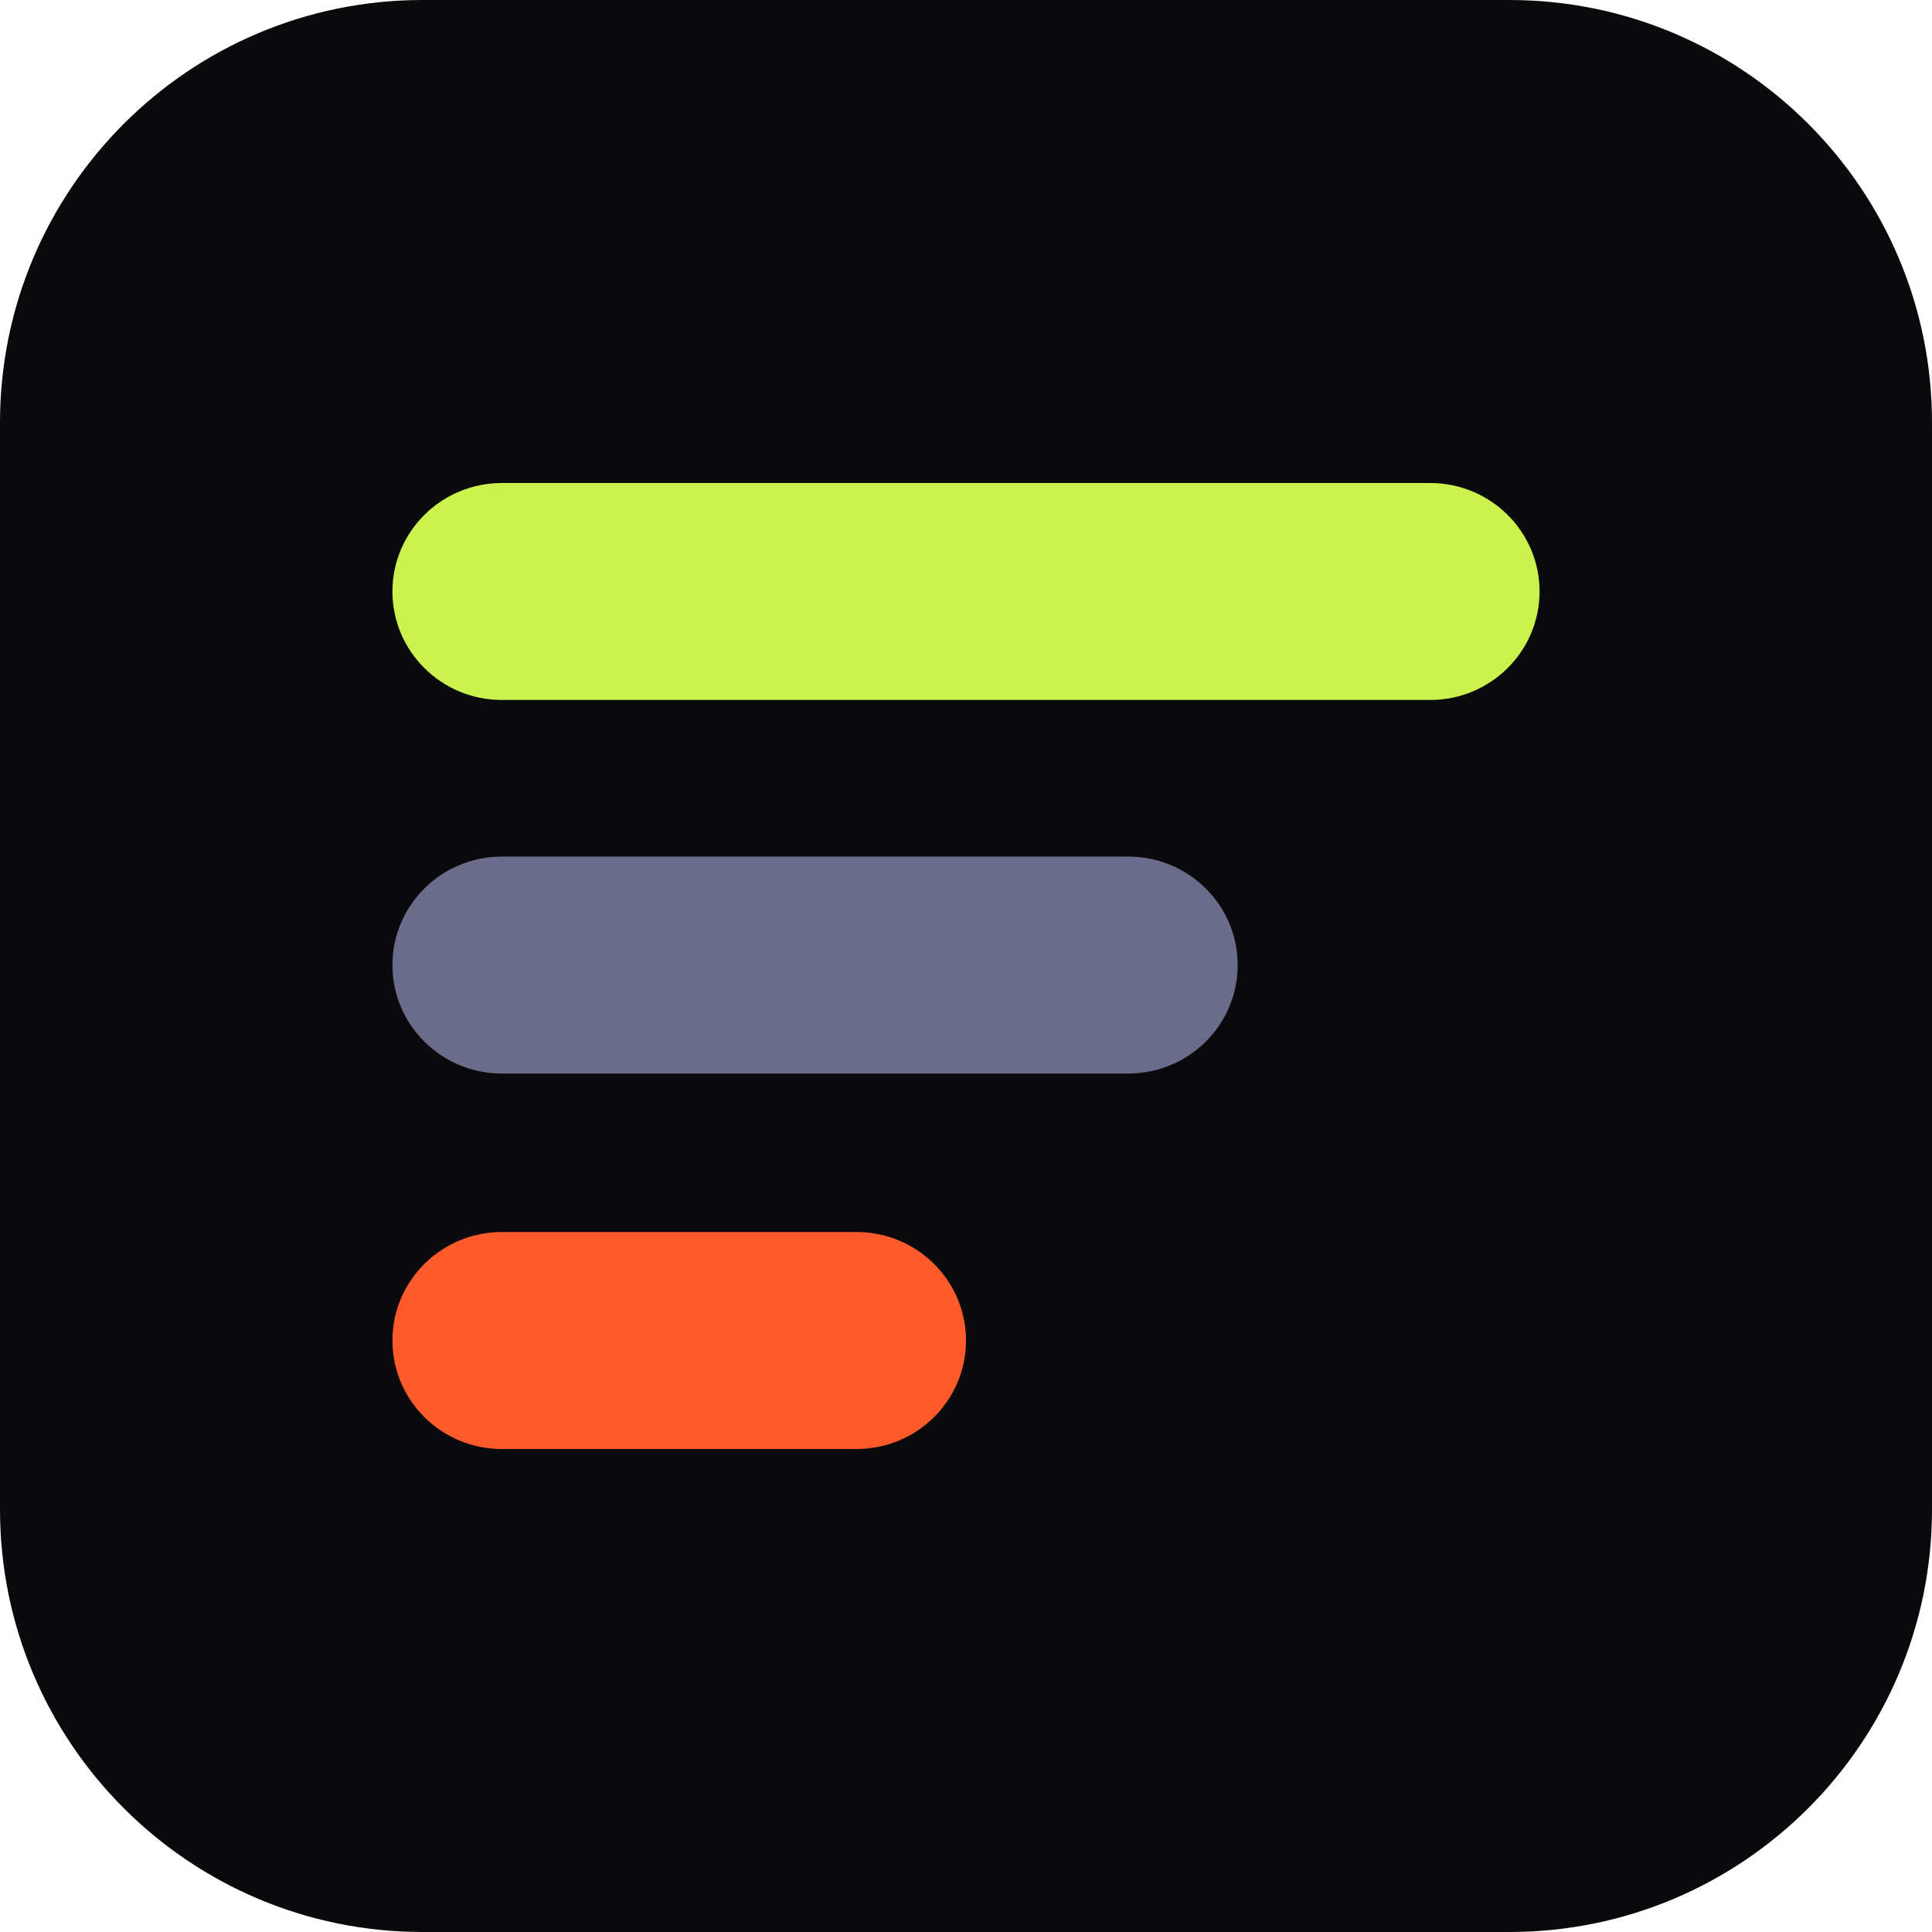
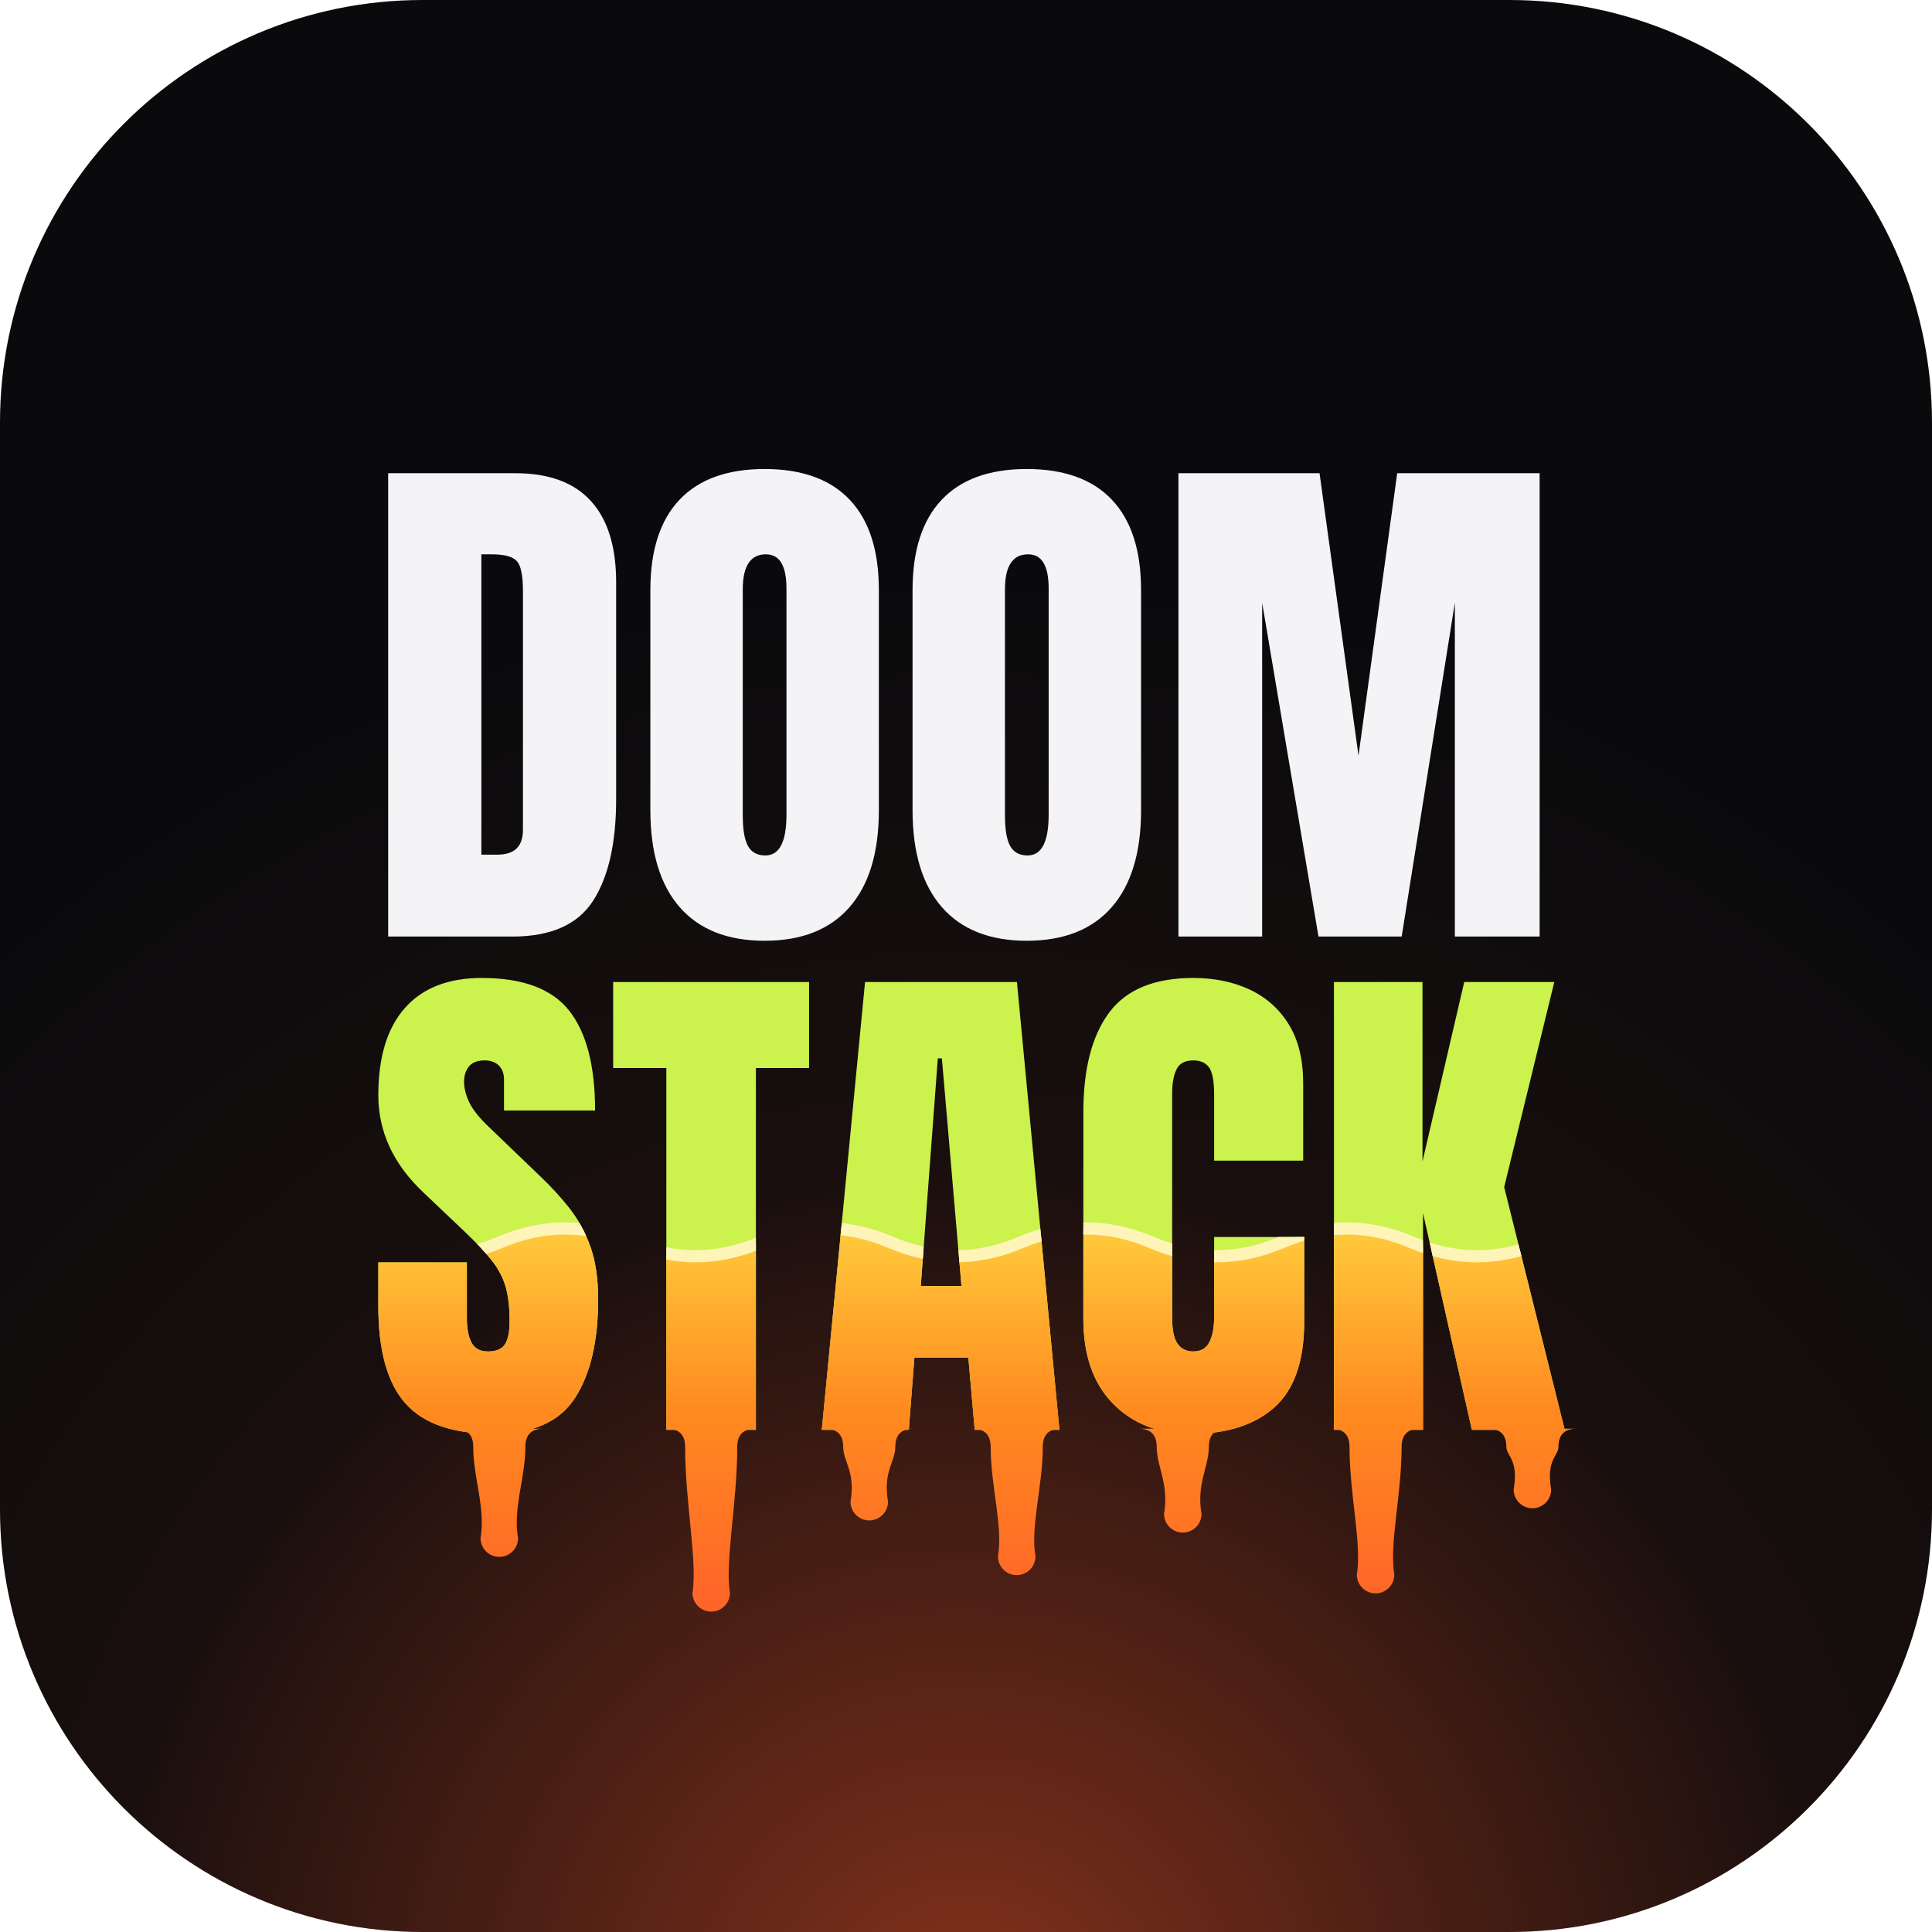
- <svg xmlns="http://www.w3.org/2000/svg" width="1024" height="1024" viewBox="0 0 1024 1024" fill="none">
+ <svg xmlns="http://www.w3.org/2000/svg" width="1024" height="1024" viewBox="0 0 1024 1024">
+   <defs>
+     <radialGradient id="bgGlow" cx="0.5" cy="1.05" r="0.75">
+       <stop offset="0" stop-color="#ff5a2c" stop-opacity="0.5" />
+       <stop offset="0.6" stop-color="#ff5a2c" stop-opacity="0.06" />
+       <stop offset="1" stop-color="#ff5a2c" stop-opacity="0" />
+     </radialGradient>
+     <clipPath id="stackClip">
+       <path d="M162.656 623.285Q127.354 623.285 111.753 605.707Q96.152 588.129 96.152 549.75V524.555H147.129V556.782Q147.129 565.717 149.839 570.771Q152.549 575.825 159.287 575.825Q166.318 575.825 169.028 571.723Q171.738 567.621 171.738 558.246Q171.738 546.381 169.395 538.398Q167.051 530.414 161.265 523.163Q155.479 515.912 145.225 506.244L122.08 484.272Q96.152 459.809 96.152 428.315Q96.152 395.356 111.46 378.071Q126.768 360.785 155.771 360.785Q191.221 360.785 206.089 379.682Q220.957 398.578 220.957 437.104H168.516V419.379Q168.516 414.106 165.513 411.176Q162.51 408.246 157.383 408.246Q151.23 408.246 148.374 411.689Q145.518 415.131 145.518 420.551Q145.518 425.971 148.447 432.27Q151.377 438.569 160.02 446.772L189.756 475.336Q198.691 483.832 206.162 493.281Q213.633 502.729 218.174 515.253Q222.715 527.778 222.715 545.795Q222.715 582.123 209.312 602.704Q195.908 623.285 162.656 623.285Z M261.973 620.942V412.641H231.357V363.129H344.15V412.641H313.535V620.942Z M351.475 620.942 376.377 363.129H463.828L488.291 620.942H439.512L435.85 579.34H404.795L401.572 620.942ZM408.457 538.178H431.895L420.615 407.075H418.271Z M564.17 623.285Q536.191 623.285 519.126 605.854Q502.061 588.422 502.061 557.075V438.129Q502.061 400.629 516.929 380.707Q531.797 360.785 565.342 360.785Q583.652 360.785 597.935 367.524Q612.217 374.262 620.42 387.665Q628.623 401.069 628.623 421.43V465.961H577.354V427.875Q577.354 416.303 574.424 412.275Q571.494 408.246 565.342 408.246Q558.164 408.246 555.674 413.447Q553.184 418.647 553.184 427.289V556.342Q553.184 567.035 556.333 571.43Q559.482 575.825 565.342 575.825Q571.934 575.825 574.644 570.405Q577.354 564.985 577.354 556.342V509.907H629.209V558.686Q629.209 592.67 612.07 607.978Q594.932 623.285 564.17 623.285Z M646.348 620.942V363.129H697.324V466.401L721.348 363.129H773.203L744.346 481.196L779.209 620.942H725.742L697.617 496.137V620.942Z" />
+     </clipPath>
+     <clipPath id="doomClip">
+       <path d="M101.822 336.942V70.194H175.177Q203.974 70.194 218.524 86.184Q233.074 102.173 233.074 132.94V257.827Q233.074 295.717 219.812 316.329Q206.551 336.942 173.359 336.942ZM155.474 289.806H164.72Q179.421 289.806 179.421 275.559V137.942Q179.421 124.604 175.859 120.74Q172.298 116.875 161.385 116.875H155.474Z M318.554 339.367Q286.575 339.367 269.676 320.043Q252.777 300.719 252.777 264.192V137.487Q252.777 103.234 269.524 85.502Q286.272 67.769 318.554 67.769Q350.837 67.769 367.584 85.502Q384.332 103.234 384.332 137.487V264.192Q384.332 300.719 367.433 320.043Q350.534 339.367 318.554 339.367ZM319.009 290.261Q331.134 290.261 331.134 266.769V136.578Q331.134 116.875 319.312 116.875Q305.975 116.875 305.975 137.032V267.072Q305.975 279.5 309.006 284.88Q312.037 290.261 319.009 290.261Z M469.509 339.367Q437.53 339.367 420.631 320.043Q403.732 300.719 403.732 264.192V137.487Q403.732 103.234 420.479 85.502Q437.227 67.769 469.509 67.769Q501.792 67.769 518.539 85.502Q535.287 103.234 535.287 137.487V264.192Q535.287 300.719 518.388 320.043Q501.489 339.367 469.509 339.367ZM469.964 290.261Q482.089 290.261 482.089 266.769V136.578Q482.089 116.875 470.267 116.875Q456.93 116.875 456.93 137.032V267.072Q456.93 279.5 459.961 284.88Q462.992 290.261 469.964 290.261Z M556.809 336.942V70.194H638.045L660.476 232.819L682.756 70.194H764.75V336.942H715.948V144.762L685.332 336.942H637.439L605.005 144.762V336.942Z" />
+     </clipPath>
+     <linearGradient id="lavaU" gradientUnits="userSpaceOnUse" x1="0" y1="493" x2="0" y2="753">
+       <stop offset="0" stop-color="#ffd23f" />
+       <stop offset="0.45" stop-color="#ff8a1f" />
+       <stop offset="1" stop-color="#ff5a2c" />
+     </linearGradient>
+     <filter id="blur" x="-50%" y="-50%" width="200%" height="200%">
+       <feGaussianBlur stdDeviation="28" />
+     </filter>
+     <radialGradient id="gemGlow">
+       <stop offset="0" stop-color="#7fe8ff" stop-opacity="0.55" />
+       <stop offset="1" stop-color="#7fe8ff" stop-opacity="0" />
+     </radialGradient>
+   </defs>
  <rect width="1024" height="1024" rx="224" fill="#0a0a0c" />
-   <rect x="208" y="256" width="608" height="115" rx="58" fill="#cbf24d" />
-   <rect x="208" y="454" width="448" height="115" rx="58" fill="#6b6b8a" />
-   <rect x="208" y="653" width="304" height="115" rx="58" fill="#ff5a2c" />
+   <rect width="1024" height="1024" rx="224" fill="url(#bgGlow)" />
+   <g transform="translate(112.0,186.2) scale(0.9206)">
+     <path d="M101.822 336.942V70.194H175.177Q203.974 70.194 218.524 86.184Q233.074 102.173 233.074 132.94V257.827Q233.074 295.717 219.812 316.329Q206.551 336.942 173.359 336.942ZM155.474 289.806H164.72Q179.421 289.806 179.421 275.559V137.942Q179.421 124.604 175.859 120.74Q172.298 116.875 161.385 116.875H155.474Z M318.554 339.367Q286.575 339.367 269.676 320.043Q252.777 300.719 252.777 264.192V137.487Q252.777 103.234 269.524 85.502Q286.272 67.769 318.554 67.769Q350.837 67.769 367.584 85.502Q384.332 103.234 384.332 137.487V264.192Q384.332 300.719 367.433 320.043Q350.534 339.367 318.554 339.367ZM319.009 290.261Q331.134 290.261 331.134 266.769V136.578Q331.134 116.875 319.312 116.875Q305.975 116.875 305.975 137.032V267.072Q305.975 279.5 309.006 284.88Q312.037 290.261 319.009 290.261Z M469.509 339.367Q437.53 339.367 420.631 320.043Q403.732 300.719 403.732 264.192V137.487Q403.732 103.234 420.479 85.502Q437.227 67.769 469.509 67.769Q501.792 67.769 518.539 85.502Q535.287 103.234 535.287 137.487V264.192Q535.287 300.719 518.388 320.043Q501.489 339.367 469.509 339.367ZM469.964 290.261Q482.089 290.261 482.089 266.769V136.578Q482.089 116.875 470.267 116.875Q456.93 116.875 456.93 137.032V267.072Q456.93 279.5 459.961 284.88Q462.992 290.261 469.964 290.261Z M556.809 336.942V70.194H638.045L660.476 232.819L682.756 70.194H764.75V336.942H715.948V144.762L685.332 336.942H637.439L605.005 144.762V336.942Z" fill="#f4f4f6" />
+     <path d="M162.656 623.285Q127.354 623.285 111.753 605.707Q96.152 588.129 96.152 549.75V524.555H147.129V556.782Q147.129 565.717 149.839 570.771Q152.549 575.825 159.287 575.825Q166.318 575.825 169.028 571.723Q171.738 567.621 171.738 558.246Q171.738 546.381 169.395 538.398Q167.051 530.414 161.265 523.163Q155.479 515.912 145.225 506.244L122.08 484.272Q96.152 459.809 96.152 428.315Q96.152 395.356 111.46 378.071Q126.768 360.785 155.771 360.785Q191.221 360.785 206.089 379.682Q220.957 398.578 220.957 437.104H168.516V419.379Q168.516 414.106 165.513 411.176Q162.51 408.246 157.383 408.246Q151.23 408.246 148.374 411.689Q145.518 415.131 145.518 420.551Q145.518 425.971 148.447 432.27Q151.377 438.569 160.02 446.772L189.756 475.336Q198.691 483.832 206.162 493.281Q213.633 502.729 218.174 515.253Q222.715 527.778 222.715 545.795Q222.715 582.123 209.312 602.704Q195.908 623.285 162.656 623.285Z M261.973 620.942V412.641H231.357V363.129H344.15V412.641H313.535V620.942Z M351.475 620.942 376.377 363.129H463.828L488.291 620.942H439.512L435.85 579.34H404.795L401.572 620.942ZM408.457 538.178H431.895L420.615 407.075H418.271Z M564.17 623.285Q536.191 623.285 519.126 605.854Q502.061 588.422 502.061 557.075V438.129Q502.061 400.629 516.929 380.707Q531.797 360.785 565.342 360.785Q583.652 360.785 597.935 367.524Q612.217 374.262 620.42 387.665Q628.623 401.069 628.623 421.43V465.961H577.354V427.875Q577.354 416.303 574.424 412.275Q571.494 408.246 565.342 408.246Q558.164 408.246 555.674 413.447Q553.184 418.647 553.184 427.289V556.342Q553.184 567.035 556.333 571.43Q559.482 575.825 565.342 575.825Q571.934 575.825 574.644 570.405Q577.354 564.985 577.354 556.342V509.907H629.209V558.686Q629.209 592.67 612.07 607.978Q594.932 623.285 564.17 623.285Z M646.348 620.942V363.129H697.324V466.401L721.348 363.129H773.203L744.346 481.196L779.209 620.942H725.742L697.617 496.137V620.942Z" fill="#cbf24d" />
+     <g clip-path="url(#stackClip)">
+       <path d="M16.2,513.0 q37.5,-16.0 75.0,0 q37.5,16.0 75.0,0 q37.5,-16.0 75.0,0 q37.5,16.0 75.0,0 q37.5,-16.0 75.0,0 q37.5,16.0 75.0,0 q37.5,-16.0 75.0,0 q37.5,16.0 75.0,0 q37.5,-16.0 75.0,0 q37.5,16.0 75.0,0 q37.5,-16.0 75.0,0 q37.5,16.0 75.0,0 V663.3 H16.2Z" fill="url(#lavaU)" />
+       <path d="M16.2,513.0 q37.5,-16.0 75.0,0 q37.5,16.0 75.0,0 q37.5,-16.0 75.0,0 q37.5,16.0 75.0,0 q37.5,-16.0 75.0,0 q37.5,16.0 75.0,0 q37.5,-16.0 75.0,0 q37.5,16.0 75.0,0 q37.5,-16.0 75.0,0 q37.5,16.0 75.0,0 q37.5,-16.0 75.0,0 q37.5,16.0 75.0,0 " fill="none" stroke="#fff4b8" stroke-width="7" />
+     </g>
+     <path fill="url(#lavaU)" d="M140.3,620.3 Q150.8,620.3 150.8,630.8 C150.8,648.6 158.0,666.0 155.0,683.3 A10.8,10.8 0 0 0 176.6,683.3 C173.6,666.0 180.8,648.6 180.8,630.8 Q180.8,620.3 191.3,620.3 Z" />
+     <path fill="url(#lavaU)" d="M262.3,620.3 Q272.8,620.3 272.8,630.8 C272.8,662.8 280.0,697.5 277.0,714.8 A10.8,10.8 0 0 0 298.6,714.8 C295.6,697.5 302.8,662.8 302.8,630.8 Q302.8,620.3 313.3,620.3 Z" />
+     <path fill="url(#lavaU)" d="M353.3,620.3 Q363.8,620.3 363.8,630.8 C363.8,639.2 371.0,645.0 368.0,662.3 A10.8,10.8 0 0 0 389.6,662.3 C386.6,645.0 393.8,639.2 393.8,630.8 Q393.8,620.3 404.3,620.3 Z" />
+     <path fill="url(#lavaU)" d="M438.2,620.3 Q448.7,620.3 448.7,630.8 C448.7,653.4 455.9,676.5 452.9,693.8 A10.8,10.8 0 0 0 474.5,693.8 C471.5,676.5 478.7,653.4 478.7,630.8 Q478.7,620.3 489.2,620.3 Z" />
+     <path fill="url(#lavaU)" d="M533.8,620.3 Q544.3,620.3 544.3,630.8 C544.3,642.3 551.5,652.0 548.5,669.3 A10.8,10.8 0 0 0 570.1,669.3 C567.1,652.0 574.3,642.3 574.3,630.8 Q574.3,620.3 584.8,620.3 Z" />
+     <path fill="url(#lavaU)" d="M644.8,620.3 Q655.3,620.3 655.3,630.8 C655.3,658.1 662.5,687.0 659.5,704.3 A10.8,10.8 0 0 0 681.1,704.3 C678.1,687.0 685.3,658.1 685.3,630.8 Q685.3,620.3 695.8,620.3 Z" />
+     <path fill="url(#lavaU)" d="M735.1,620.3 Q745.6,620.3 745.6,630.8 C745.6,636.0 752.8,638.0 749.8,655.3 A10.8,10.8 0 0 0 771.4,655.3 C768.4,638.0 775.6,636.0 775.6,630.8 Q775.6,620.3 786.1,620.3 Z" />
+   </g>
</svg>
